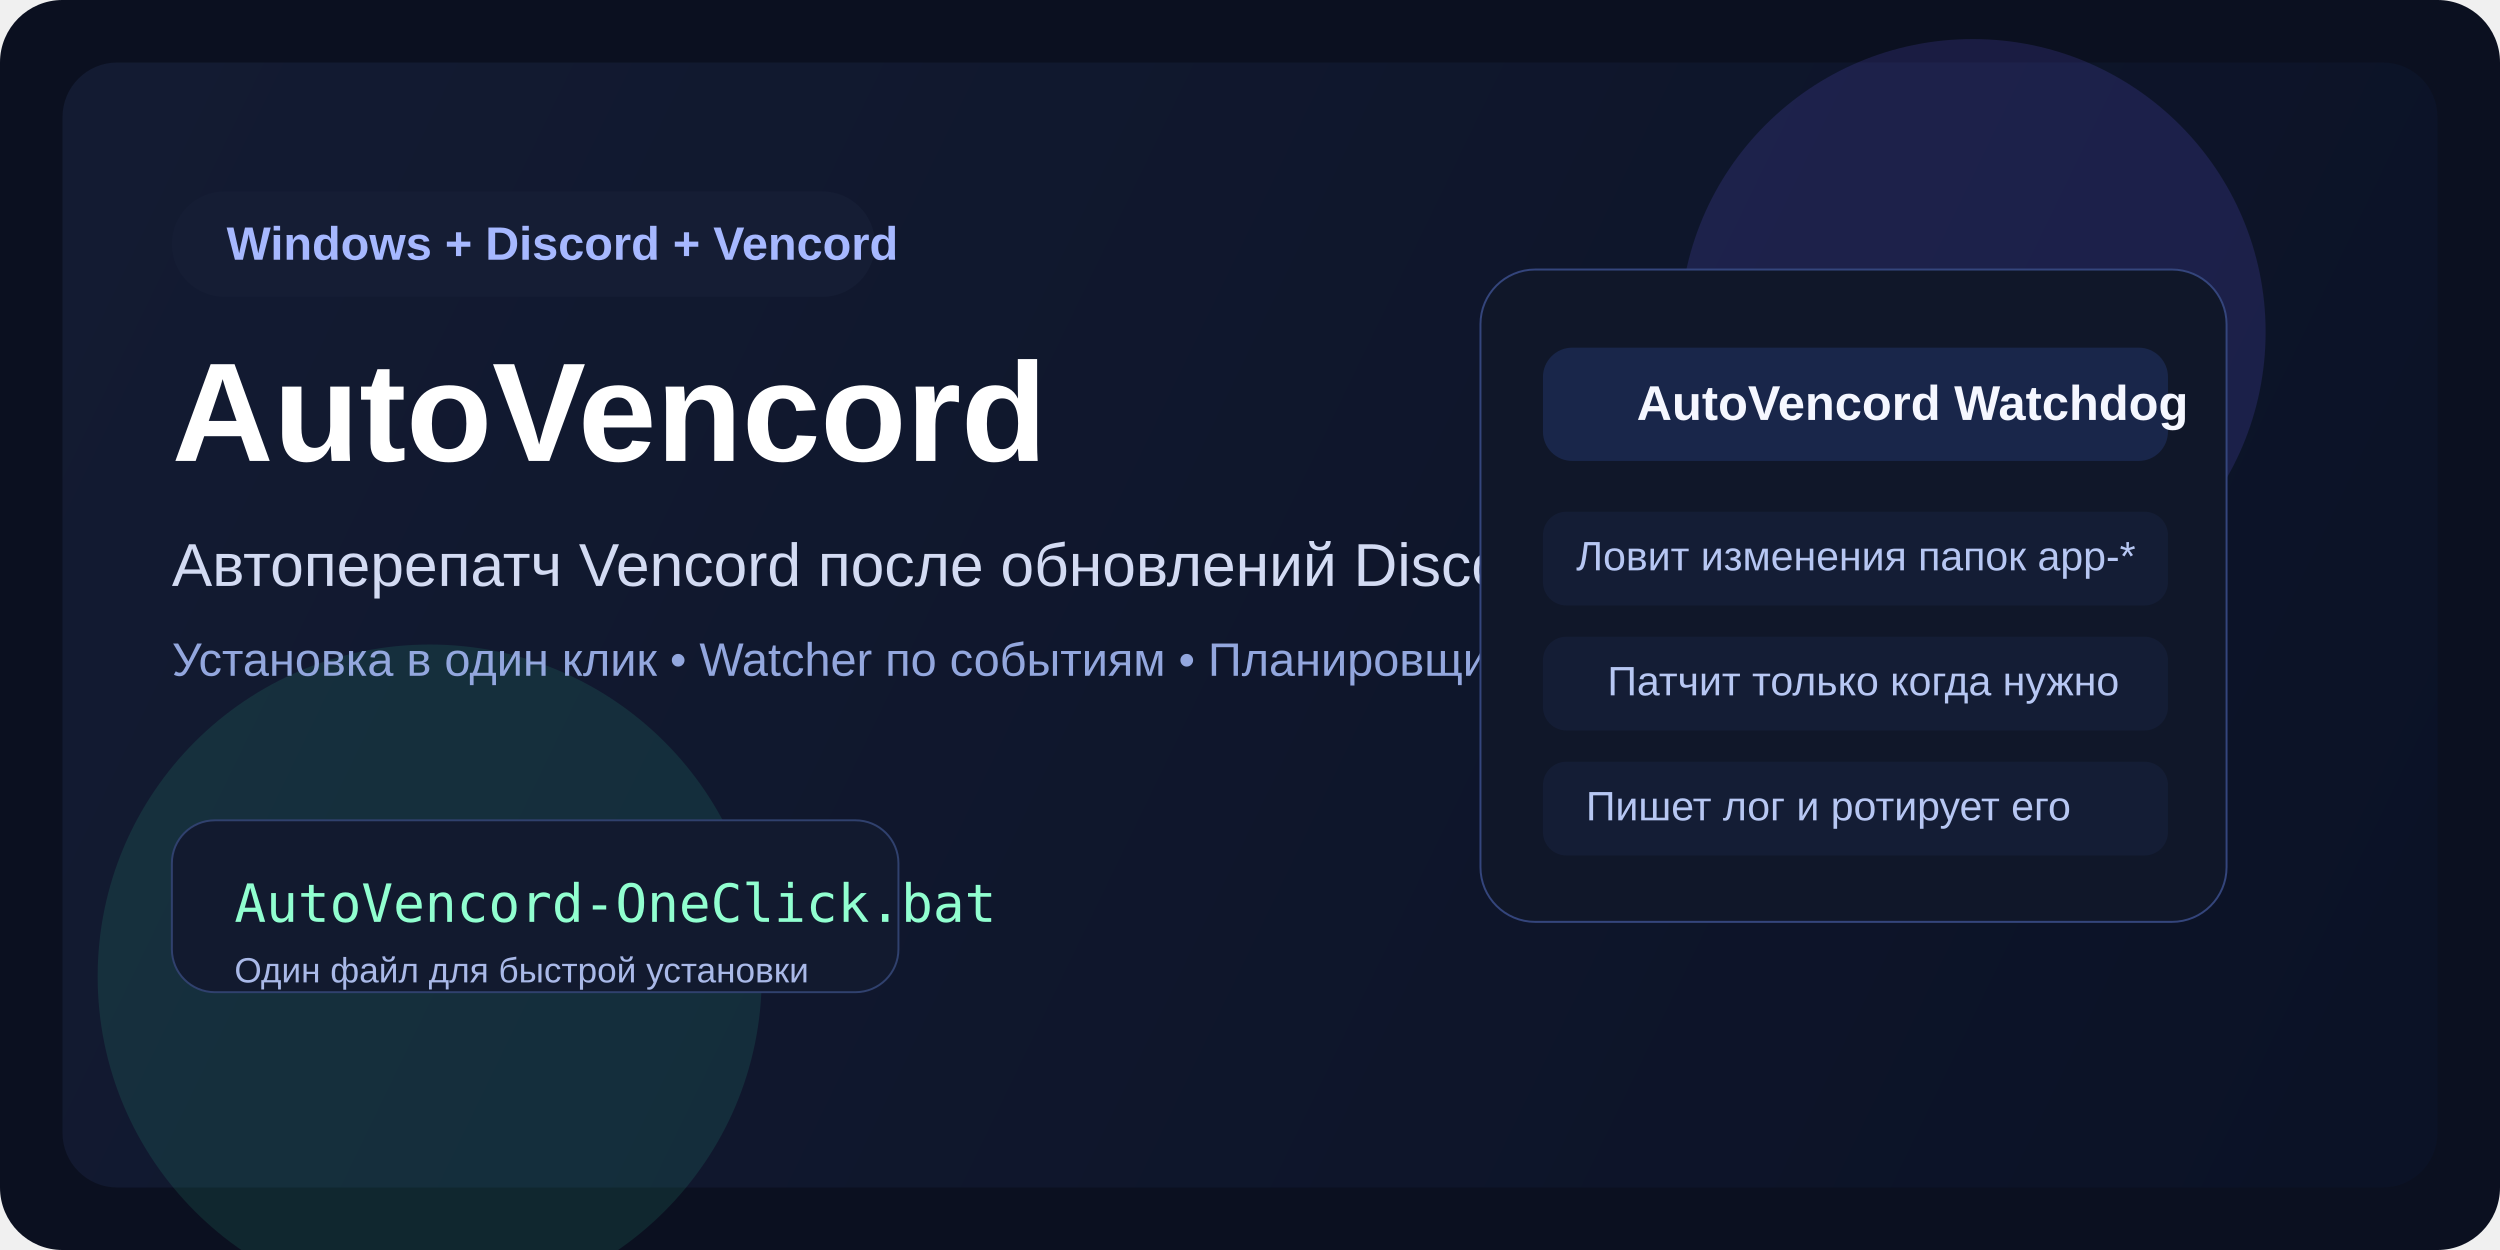
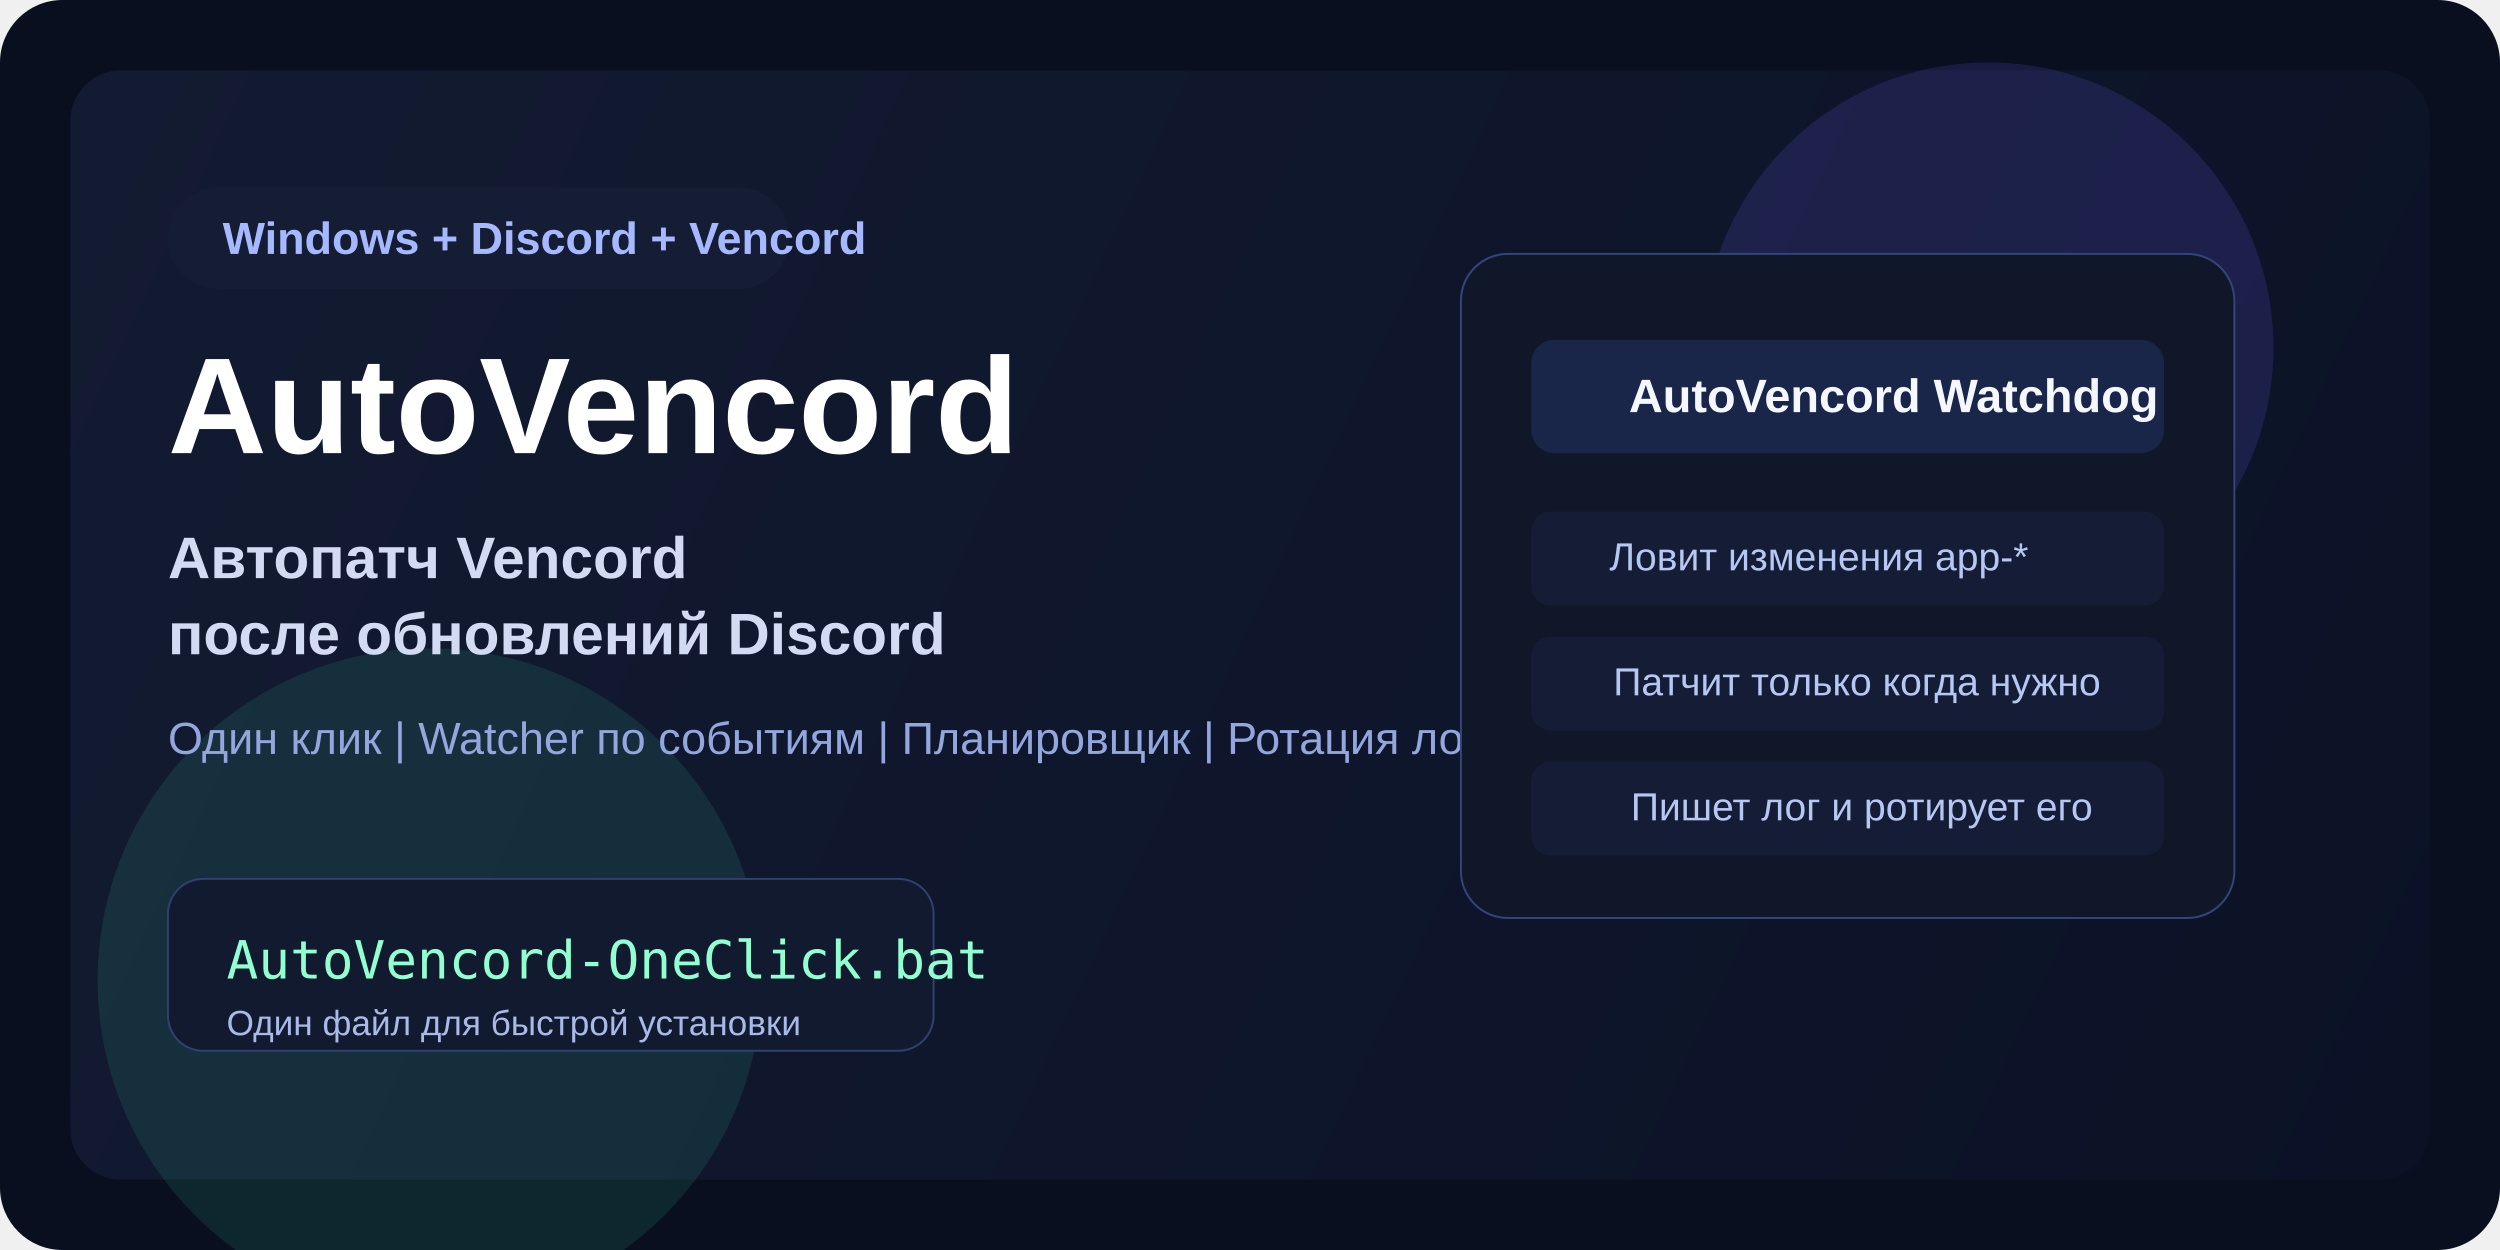
<svg xmlns="http://www.w3.org/2000/svg" width="1280" height="640" viewBox="0 0 1280 640" fill="none">
-   <rect width="1280" height="640" rx="32" fill="#0B1020" />
-   <rect x="32" y="32" width="1216" height="576" rx="28" fill="url(#bg)" />
-   <circle cx="1010" cy="170" r="150" fill="#6D5EF5" fill-opacity="0.16" />
-   <circle cx="220" cy="500" r="170" fill="#38D39F" fill-opacity="0.12" />
-   <rect x="88" y="98" width="360" height="54" rx="27" fill="#151D34" />
-   <text x="116" y="133" fill="#A6B8FF" font-family="Segoe UI, Arial, sans-serif" font-size="24" font-weight="700">Windows + Discord + Vencord</text>
-   <text x="88" y="236" fill="#FFFFFF" font-family="Segoe UI, Arial, sans-serif" font-size="72" font-weight="800">AutoVencord</text>
-   <text x="88" y="300" fill="#D3DBF3" font-family="Segoe UI, Arial, sans-serif" font-size="31" font-weight="500">Автоперепатч Vencord после обновлений Discord</text>
-   <text x="88" y="346" fill="#93A7DE" font-family="Segoe UI, Arial, sans-serif" font-size="24" font-weight="500">Установка в один клик • Watcher по событиям • Планировщик • Ротация логов</text>
-   <rect x="88" y="420" width="372" height="88" rx="22" fill="#121A2F" stroke="#30416E" />
-   <text x="120" y="472" fill="#91FFD0" font-family="Consolas, monospace" font-size="27">AutoVencord-OneClick.bat</text>
-   <text x="120" y="503" fill="#A9B9E8" font-family="Segoe UI, Arial, sans-serif" font-size="18">Один файл для быстрой установки</text>
-   <rect x="758" y="138" width="382" height="334" rx="28" fill="#101729" stroke="#34457C" />
-   <rect x="790" y="178" width="320" height="58" rx="15" fill="#19264A" />
-   <text x="838" y="215" fill="#F5F7FF" font-family="Segoe UI, Arial, sans-serif" font-size="25" font-weight="700">AutoVencord Watchdog</text>
-   <rect x="790" y="262" width="320" height="48" rx="12" fill="#141D35" />
-   <rect x="790" y="326" width="320" height="48" rx="12" fill="#141D35" />
-   <rect x="790" y="390" width="320" height="48" rx="12" fill="#141D35" />
-   <text x="807" y="292" fill="#B7C7F3" font-family="Segoe UI, Arial, sans-serif" font-size="21">Ловит изменения папок app-*</text>
-   <text x="823" y="356" fill="#B7C7F3" font-family="Segoe UI, Arial, sans-serif" font-size="21">Патчит только когда нужно</text>
-   <text x="812" y="420" fill="#B7C7F3" font-family="Segoe UI, Arial, sans-serif" font-size="21">Пишет лог и ротирует его</text>
+   <rect width="1280" height="640" rx="32" fill="#090F1F" />
+   <rect x="36" y="36" width="1208" height="568" rx="26" fill="url(#bg)" />
+   <circle cx="1018" cy="178" r="146" fill="#6D5EF5" fill-opacity="0.16" />
+   <circle cx="220" cy="502" r="170" fill="#38D39F" fill-opacity="0.12" />
+   <rect x="86" y="96" width="318" height="52" rx="26" fill="#151D34" />
+   <text x="114" y="130" fill="#A6B8FF" font-family="Segoe UI, Arial, sans-serif" font-size="23" font-weight="700">Windows + Discord + Vencord</text>
+   <text x="86" y="232" fill="#FFFFFF" font-family="Segoe UI, Arial, sans-serif" font-size="70" font-weight="800">AutoVencord</text>
+   <text x="86" y="296" fill="#D3DBF3" font-family="Segoe UI, Arial, sans-serif" font-size="30" font-weight="600">Автопатч Vencord</text>
+   <text x="86" y="335" fill="#D3DBF3" font-family="Segoe UI, Arial, sans-serif" font-size="30" font-weight="600">после обновлений Discord</text>
+   <text x="86" y="386" fill="#93A7DE" font-family="Segoe UI, Arial, sans-serif" font-size="23" font-weight="500">Один клик | Watcher по событиям | Планировщик | Ротация логов</text>
+   <rect x="86" y="450" width="392" height="88" rx="18" fill="#121A2F" stroke="#30416E" />
+   <text x="116" y="501" fill="#91FFD0" font-family="Consolas, monospace" font-size="27">AutoVencord-OneClick.bat</text>
+   <text x="116" y="530" fill="#A9B9E8" font-family="Segoe UI, Arial, sans-serif" font-size="18">Один файл для быстрой установки</text>
+   <rect x="748" y="130" width="396" height="340" rx="24" fill="#101729" stroke="#34457C" />
+   <rect x="784" y="174" width="324" height="58" rx="12" fill="#19264A" />
+   <text x="834" y="211" fill="#F5F7FF" font-family="Segoe UI, Arial, sans-serif" font-size="24" font-weight="700">AutoVencord Watchdog</text>
+   <rect x="784" y="262" width="324" height="48" rx="10" fill="#141D35" />
+   <rect x="784" y="326" width="324" height="48" rx="10" fill="#141D35" />
+   <rect x="784" y="390" width="324" height="48" rx="10" fill="#141D35" />
+   <text x="824" y="292" fill="#B7C7F3" font-family="Segoe UI, Arial, sans-serif" font-size="20">Ловит изменения app-*</text>
+   <text x="826" y="356" fill="#B7C7F3" font-family="Segoe UI, Arial, sans-serif" font-size="20">Патчит только когда нужно</text>
+   <text x="835" y="420" fill="#B7C7F3" font-family="Segoe UI, Arial, sans-serif" font-size="20">Пишет лог и ротирует его</text>
  <defs>
-     <linearGradient id="bg" x1="52" y1="40" x2="1210" y2="600" gradientUnits="userSpaceOnUse">
+     <linearGradient id="bg" x1="36" y1="36" x2="1244" y2="604" gradientUnits="userSpaceOnUse">
      <stop stop-color="#131B32" />
      <stop offset="1" stop-color="#0B1226" />
    </linearGradient>
  </defs>
</svg>
